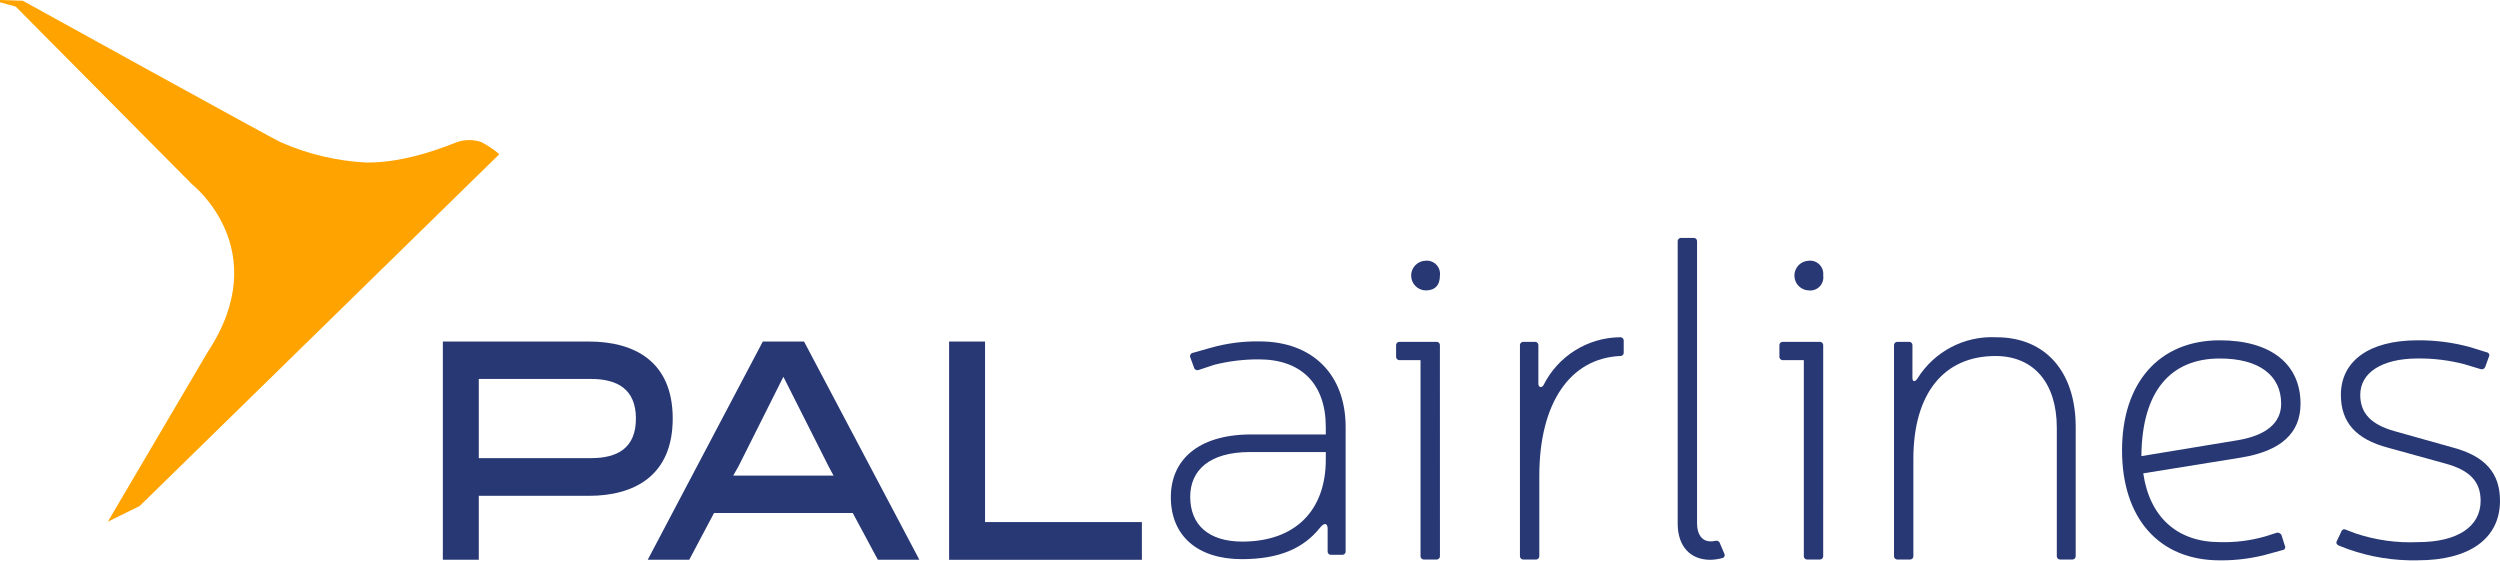
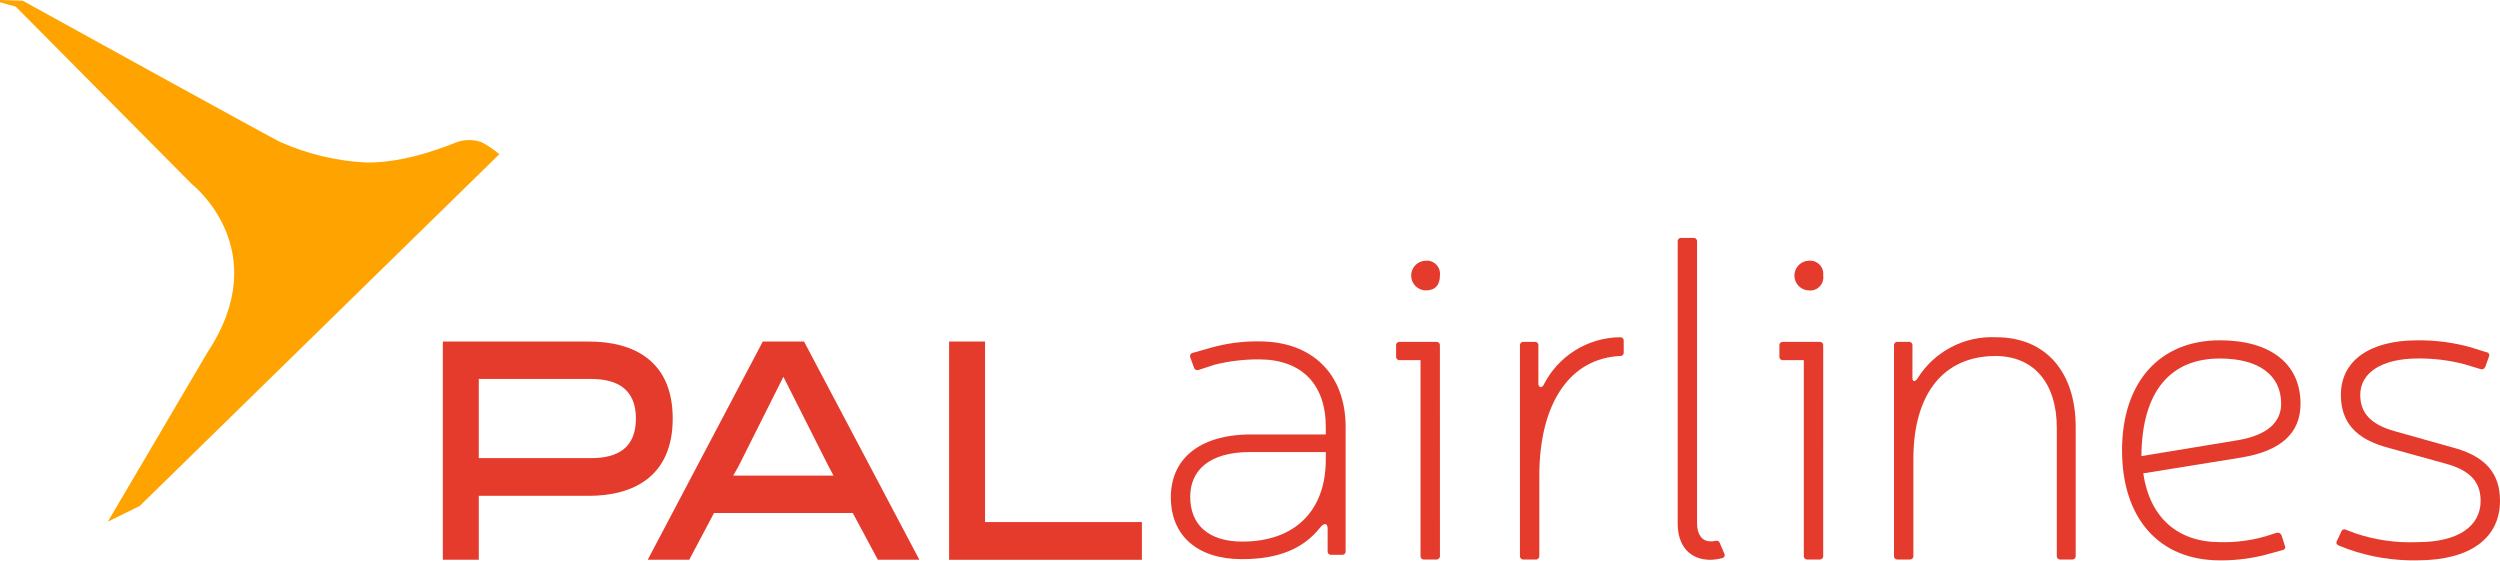
<svg xmlns="http://www.w3.org/2000/svg" width="282.518" height="63.325" viewBox="0 0 282.518 63.325">
  <defs>
    <clipPath id="clip-path">
      <rect id="Rectangle_410" data-name="Rectangle 410" width="282.518" height="63.325" transform="translate(0 0)" fill="none" />
    </clipPath>
  </defs>
  <g id="Group_145" data-name="Group 145" transform="translate(0 -0.003)">
    <g id="Group_144" data-name="Group 144" transform="translate(0 0.003)" clip-path="url(#clip-path)">
-       <path id="Path_1604" data-name="Path 1604" d="M1217.485,963.645V938.984h16.5c5.07,0,9.478,2.184,9.478,8.7s-4.408,8.736-9.478,8.736h-12.437v7.222Zm4.062-20.432v8.947h12.689c2.928,0,5.069-1.092,5.069-4.474,0-3.346-2.141-4.474-5.069-4.474Z" transform="translate(-1167.441 -900.388)" fill="#283874" />
-       <path id="Path_1605" data-name="Path 1605" d="M1811.362,963.645h-4.691l-2.834-5.284h-15.68l-2.8,5.284h-4.692l13.005-24.661h4.66Zm-20.435-10.569-.6,1.057h11.335l-.566-1.057-5.1-10.111Z" transform="translate(-1707.467 -900.388)" fill="#283874" />
-       <path id="Path_1606" data-name="Path 1606" d="M2609.324,963.645V938.984h4.063v20.4h17.724v4.263Z" transform="translate(-2502.069 -900.387)" fill="#283874" />
-       <path id="Path_1607" data-name="Path 1607" d="M3223.378,939.354a18.983,18.983,0,0,1,5.576-.744c5.993,0,9.746,3.721,9.746,9.674v14.04a.375.375,0,0,1-.417.4h-1.2a.375.375,0,0,1-.417-.4v-2.629c-.052-.645-.469-.546-.886,0-1.876,2.332-4.639,3.522-8.808,3.522-5.055,0-8.026-2.679-8.026-7,0-4.167,3.023-7.045,8.964-7.094h8.548v-.843c0-4.812-2.71-7.64-7.557-7.64a20.47,20.47,0,0,0-5,.6l-1.824.6a.4.4,0,0,1-.521-.3l-.417-1.141a.379.379,0,0,1,.313-.5Zm4.534,11.758c-4.638,0-6.775,2.084-6.775,5.06,0,3.175,2.085,5.06,5.889,5.06,5.941,0,9.433-3.473,9.433-9.277v-.843Z" transform="translate(-3086.634 -900.029)" fill="#283874" />
-       <path id="Path_1608" data-name="Path 1608" d="M3843.277,750.134a.382.382,0,0,1-.417.413H3841.5a.382.382,0,0,1-.417-.413V728.015h-2.345a.382.382,0,0,1-.417-.413v-1.24a.382.382,0,0,1,.417-.413h4.117a.382.382,0,0,1,.417.413Zm0-31.7c0,1.137-.573,1.705-1.615,1.705a1.68,1.68,0,0,1,0-3.359,1.489,1.489,0,0,1,1.615,1.654" transform="translate(-3680.553 -687.318)" fill="#283874" />
-       <path id="Path_1609" data-name="Path 1609" d="M4190.469,928.922a.382.382,0,0,1-.417.414c-5.577.258-9.121,5.219-9.121,13.54v9.044a.382.382,0,0,1-.417.413h-1.355a.382.382,0,0,1-.417-.413V928.147a.382.382,0,0,1,.417-.413h1.25a.382.382,0,0,1,.417.413v4.393c.053.362.365.413.573.1a9.784,9.784,0,0,1,8.652-5.426.382.382,0,0,1,.417.413Z" transform="translate(-4006.977 -889.104)" fill="#283874" />
-       <path id="Path_1610" data-name="Path 1610" d="M4614.606,686.48c0,1.228.574,2,1.512,2a1.64,1.64,0,0,0,.521-.051c.261-.051.417,0,.521.2l.521,1.228a.341.341,0,0,1-.209.511,5.75,5.75,0,0,1-1.355.2c-2.293,0-3.7-1.535-3.7-4.093V654.6a.38.38,0,0,1,.417-.409h1.355a.38.38,0,0,1,.417.409Z" transform="translate(-4422.826 -627.305)" fill="#283874" />
-       <path id="Path_1611" data-name="Path 1611" d="M4896.932,750.134a.382.382,0,0,1-.417.413h-1.355a.382.382,0,0,1-.417-.413V728.015H4892.4a.382.382,0,0,1-.417-.413v-1.24a.381.381,0,0,1,.417-.413h4.117a.382.382,0,0,1,.417.413Zm0-31.7a1.483,1.483,0,0,1-1.616,1.705,1.68,1.68,0,0,1,0-3.359,1.489,1.489,0,0,1,1.616,1.654" transform="translate(-4690.898 -687.318)" fill="#283874" />
-       <path id="Path_1612" data-name="Path 1612" d="M5209.12,931.816c0,.465.313.465.574.052a9.9,9.9,0,0,1,8.912-4.651c5.577,0,8.964,3.927,8.964,10.129V951.92a.382.382,0,0,1-.417.413h-1.3a.382.382,0,0,1-.417-.413v-14.47c0-5.065-2.606-8.114-6.932-8.114-5.837,0-9.277,4.238-9.277,11.628V951.92a.382.382,0,0,1-.417.413h-1.354a.382.382,0,0,1-.417-.413V928.147a.382.382,0,0,1,.417-.413h1.25a.382.382,0,0,1,.417.413Z" transform="translate(-4993.002 -889.104)" fill="#283874" />
-       <path id="Path_1613" data-name="Path 1613" d="M5850.894,959.687a19.88,19.88,0,0,1-5.785.8c-6.88,0-11.049-4.763-11.049-12.433s4.221-12.433,11.049-12.433c5.733,0,9.121,2.657,9.121,7.169,0,3.309-2.188,5.314-6.619,6.066l-11.154,1.8c.729,4.964,3.857,7.771,8.652,7.771a16.871,16.871,0,0,0,5.16-.652l1.251-.4a.476.476,0,0,1,.573.3l.364,1.153a.334.334,0,0,1-.26.5Zm-3.7-12.785c3.179-.551,4.847-1.955,4.847-4.111,0-3.259-2.555-5.114-6.932-5.114-5.577,0-8.808,3.71-8.861,11.03Z" transform="translate(-5594.254 -897.164)" fill="#283874" />
-       <path id="Path_1614" data-name="Path 1614" d="M6429.126,947.755c-3.6-.953-5.317-2.858-5.317-5.966,0-3.81,3.179-6.167,8.652-6.167a21.7,21.7,0,0,1,5.889.752l1.929.6a.334.334,0,0,1,.26.5l-.417,1.153a.41.41,0,0,1-.522.251l-1.823-.552a20.011,20.011,0,0,0-5.265-.651c-4.064,0-6.514,1.6-6.514,4.111,0,2.056,1.2,3.359,3.909,4.111l6.41,1.8c3.857,1,5.473,2.958,5.473,6.067,0,4.211-3.388,6.718-9.277,6.718a22.043,22.043,0,0,1-7.87-1.253l-1.042-.4c-.26-.1-.365-.3-.26-.5l.521-1.1a.353.353,0,0,1,.521-.2l1.042.4a19.469,19.469,0,0,0,7.088,1c4.482,0,7.088-1.755,7.088-4.663,0-2.156-1.2-3.459-3.961-4.211Z" transform="translate(-6159.273 -897.164)" fill="#283874" />
+       <path id="Path_1604" data-name="Path 1604" d="M1217.485,963.645V938.984h16.5c5.07,0,9.478,2.184,9.478,8.7s-4.408,8.736-9.478,8.736h-12.437v7.222Zm4.062-20.432v8.947h12.689c2.928,0,5.069-1.092,5.069-4.474,0-3.346-2.141-4.474-5.069-4.474Z" transform="translate(-1167.441 -900.388)" fill="#e43b2c" />
+       <path id="Path_1605" data-name="Path 1605" d="M1811.362,963.645h-4.691l-2.834-5.284h-15.68l-2.8,5.284h-4.692l13.005-24.661h4.66Zm-20.435-10.569-.6,1.057h11.335l-.566-1.057-5.1-10.111Z" transform="translate(-1707.467 -900.388)" fill="#e43b2c" />
+       <path id="Path_1606" data-name="Path 1606" d="M2609.324,963.645V938.984h4.063v20.4h17.724v4.263Z" transform="translate(-2502.069 -900.387)" fill="#e43b2c" />
+       <path id="Path_1607" data-name="Path 1607" d="M3223.378,939.354a18.983,18.983,0,0,1,5.576-.744c5.993,0,9.746,3.721,9.746,9.674v14.04a.375.375,0,0,1-.417.4h-1.2a.375.375,0,0,1-.417-.4v-2.629c-.052-.645-.469-.546-.886,0-1.876,2.332-4.639,3.522-8.808,3.522-5.055,0-8.026-2.679-8.026-7,0-4.167,3.023-7.045,8.964-7.094h8.548v-.843c0-4.812-2.71-7.64-7.557-7.64a20.47,20.47,0,0,0-5,.6l-1.824.6a.4.4,0,0,1-.521-.3l-.417-1.141a.379.379,0,0,1,.313-.5Zm4.534,11.758c-4.638,0-6.775,2.084-6.775,5.06,0,3.175,2.085,5.06,5.889,5.06,5.941,0,9.433-3.473,9.433-9.277v-.843Z" transform="translate(-3086.634 -900.029)" fill="#e43b2c" />
+       <path id="Path_1608" data-name="Path 1608" d="M3843.277,750.134a.382.382,0,0,1-.417.413H3841.5a.382.382,0,0,1-.417-.413V728.015h-2.345a.382.382,0,0,1-.417-.413v-1.24a.382.382,0,0,1,.417-.413h4.117a.382.382,0,0,1,.417.413Zm0-31.7c0,1.137-.573,1.705-1.615,1.705a1.68,1.68,0,0,1,0-3.359,1.489,1.489,0,0,1,1.615,1.654" transform="translate(-3680.553 -687.318)" fill="#e43b2c" />
+       <path id="Path_1609" data-name="Path 1609" d="M4190.469,928.922a.382.382,0,0,1-.417.414c-5.577.258-9.121,5.219-9.121,13.54v9.044a.382.382,0,0,1-.417.413h-1.355a.382.382,0,0,1-.417-.413V928.147a.382.382,0,0,1,.417-.413h1.25a.382.382,0,0,1,.417.413v4.393c.053.362.365.413.573.1a9.784,9.784,0,0,1,8.652-5.426.382.382,0,0,1,.417.413Z" transform="translate(-4006.977 -889.104)" fill="#e43b2c" />
+       <path id="Path_1610" data-name="Path 1610" d="M4614.606,686.48c0,1.228.574,2,1.512,2a1.64,1.64,0,0,0,.521-.051c.261-.051.417,0,.521.2l.521,1.228a.341.341,0,0,1-.209.511,5.75,5.75,0,0,1-1.355.2c-2.293,0-3.7-1.535-3.7-4.093V654.6a.38.38,0,0,1,.417-.409h1.355a.38.38,0,0,1,.417.409Z" transform="translate(-4422.826 -627.305)" fill="#e43b2c" />
+       <path id="Path_1611" data-name="Path 1611" d="M4896.932,750.134a.382.382,0,0,1-.417.413h-1.355a.382.382,0,0,1-.417-.413V728.015H4892.4a.382.382,0,0,1-.417-.413v-1.24a.381.381,0,0,1,.417-.413h4.117a.382.382,0,0,1,.417.413Zm0-31.7a1.483,1.483,0,0,1-1.616,1.705,1.68,1.68,0,0,1,0-3.359,1.489,1.489,0,0,1,1.616,1.654" transform="translate(-4690.898 -687.318)" fill="#e43b2c" />
+       <path id="Path_1612" data-name="Path 1612" d="M5209.12,931.816c0,.465.313.465.574.052a9.9,9.9,0,0,1,8.912-4.651c5.577,0,8.964,3.927,8.964,10.129V951.92a.382.382,0,0,1-.417.413h-1.3a.382.382,0,0,1-.417-.413v-14.47c0-5.065-2.606-8.114-6.932-8.114-5.837,0-9.277,4.238-9.277,11.628V951.92a.382.382,0,0,1-.417.413h-1.354a.382.382,0,0,1-.417-.413V928.147a.382.382,0,0,1,.417-.413h1.25a.382.382,0,0,1,.417.413Z" transform="translate(-4993.002 -889.104)" fill="#e43b2c" />
+       <path id="Path_1613" data-name="Path 1613" d="M5850.894,959.687a19.88,19.88,0,0,1-5.785.8c-6.88,0-11.049-4.763-11.049-12.433s4.221-12.433,11.049-12.433c5.733,0,9.121,2.657,9.121,7.169,0,3.309-2.188,5.314-6.619,6.066l-11.154,1.8c.729,4.964,3.857,7.771,8.652,7.771a16.871,16.871,0,0,0,5.16-.652l1.251-.4a.476.476,0,0,1,.573.3l.364,1.153a.334.334,0,0,1-.26.5Zm-3.7-12.785c3.179-.551,4.847-1.955,4.847-4.111,0-3.259-2.555-5.114-6.932-5.114-5.577,0-8.808,3.71-8.861,11.03Z" transform="translate(-5594.254 -897.164)" fill="#e43b2c" />
+       <path id="Path_1614" data-name="Path 1614" d="M6429.126,947.755c-3.6-.953-5.317-2.858-5.317-5.966,0-3.81,3.179-6.167,8.652-6.167a21.7,21.7,0,0,1,5.889.752l1.929.6a.334.334,0,0,1,.26.5l-.417,1.153a.41.41,0,0,1-.522.251l-1.823-.552a20.011,20.011,0,0,0-5.265-.651c-4.064,0-6.514,1.6-6.514,4.111,0,2.056,1.2,3.359,3.909,4.111l6.41,1.8c3.857,1,5.473,2.958,5.473,6.067,0,4.211-3.388,6.718-9.277,6.718a22.043,22.043,0,0,1-7.87-1.253l-1.042-.4c-.26-.1-.365-.3-.26-.5l.521-1.1a.353.353,0,0,1,.521-.2l1.042.4a19.469,19.469,0,0,0,7.088,1c4.482,0,7.088-1.755,7.088-4.663,0-2.156-1.2-3.459-3.961-4.211Z" transform="translate(-6159.273 -897.164)" fill="#e43b2c" />
      <path id="Path_1615" data-name="Path 1615" d="M56.429,17.426a10.591,10.591,0,0,0-2.021-1.36,4.24,4.24,0,0,0-2.68-.034c-1.009.372-5.708,2.395-10.334,2.337A27.4,27.4,0,0,1,31.7,16.063C31.021,15.794,2.577.087,2.577.087L0,0l0,.26,1.779.49L21.706,20.83s9.421,7.349,1.759,18.963L12.185,58.956l3.605-1.777Z" transform="translate(0 -0.002)" fill="#ffa300" />
    </g>
  </g>
</svg>
